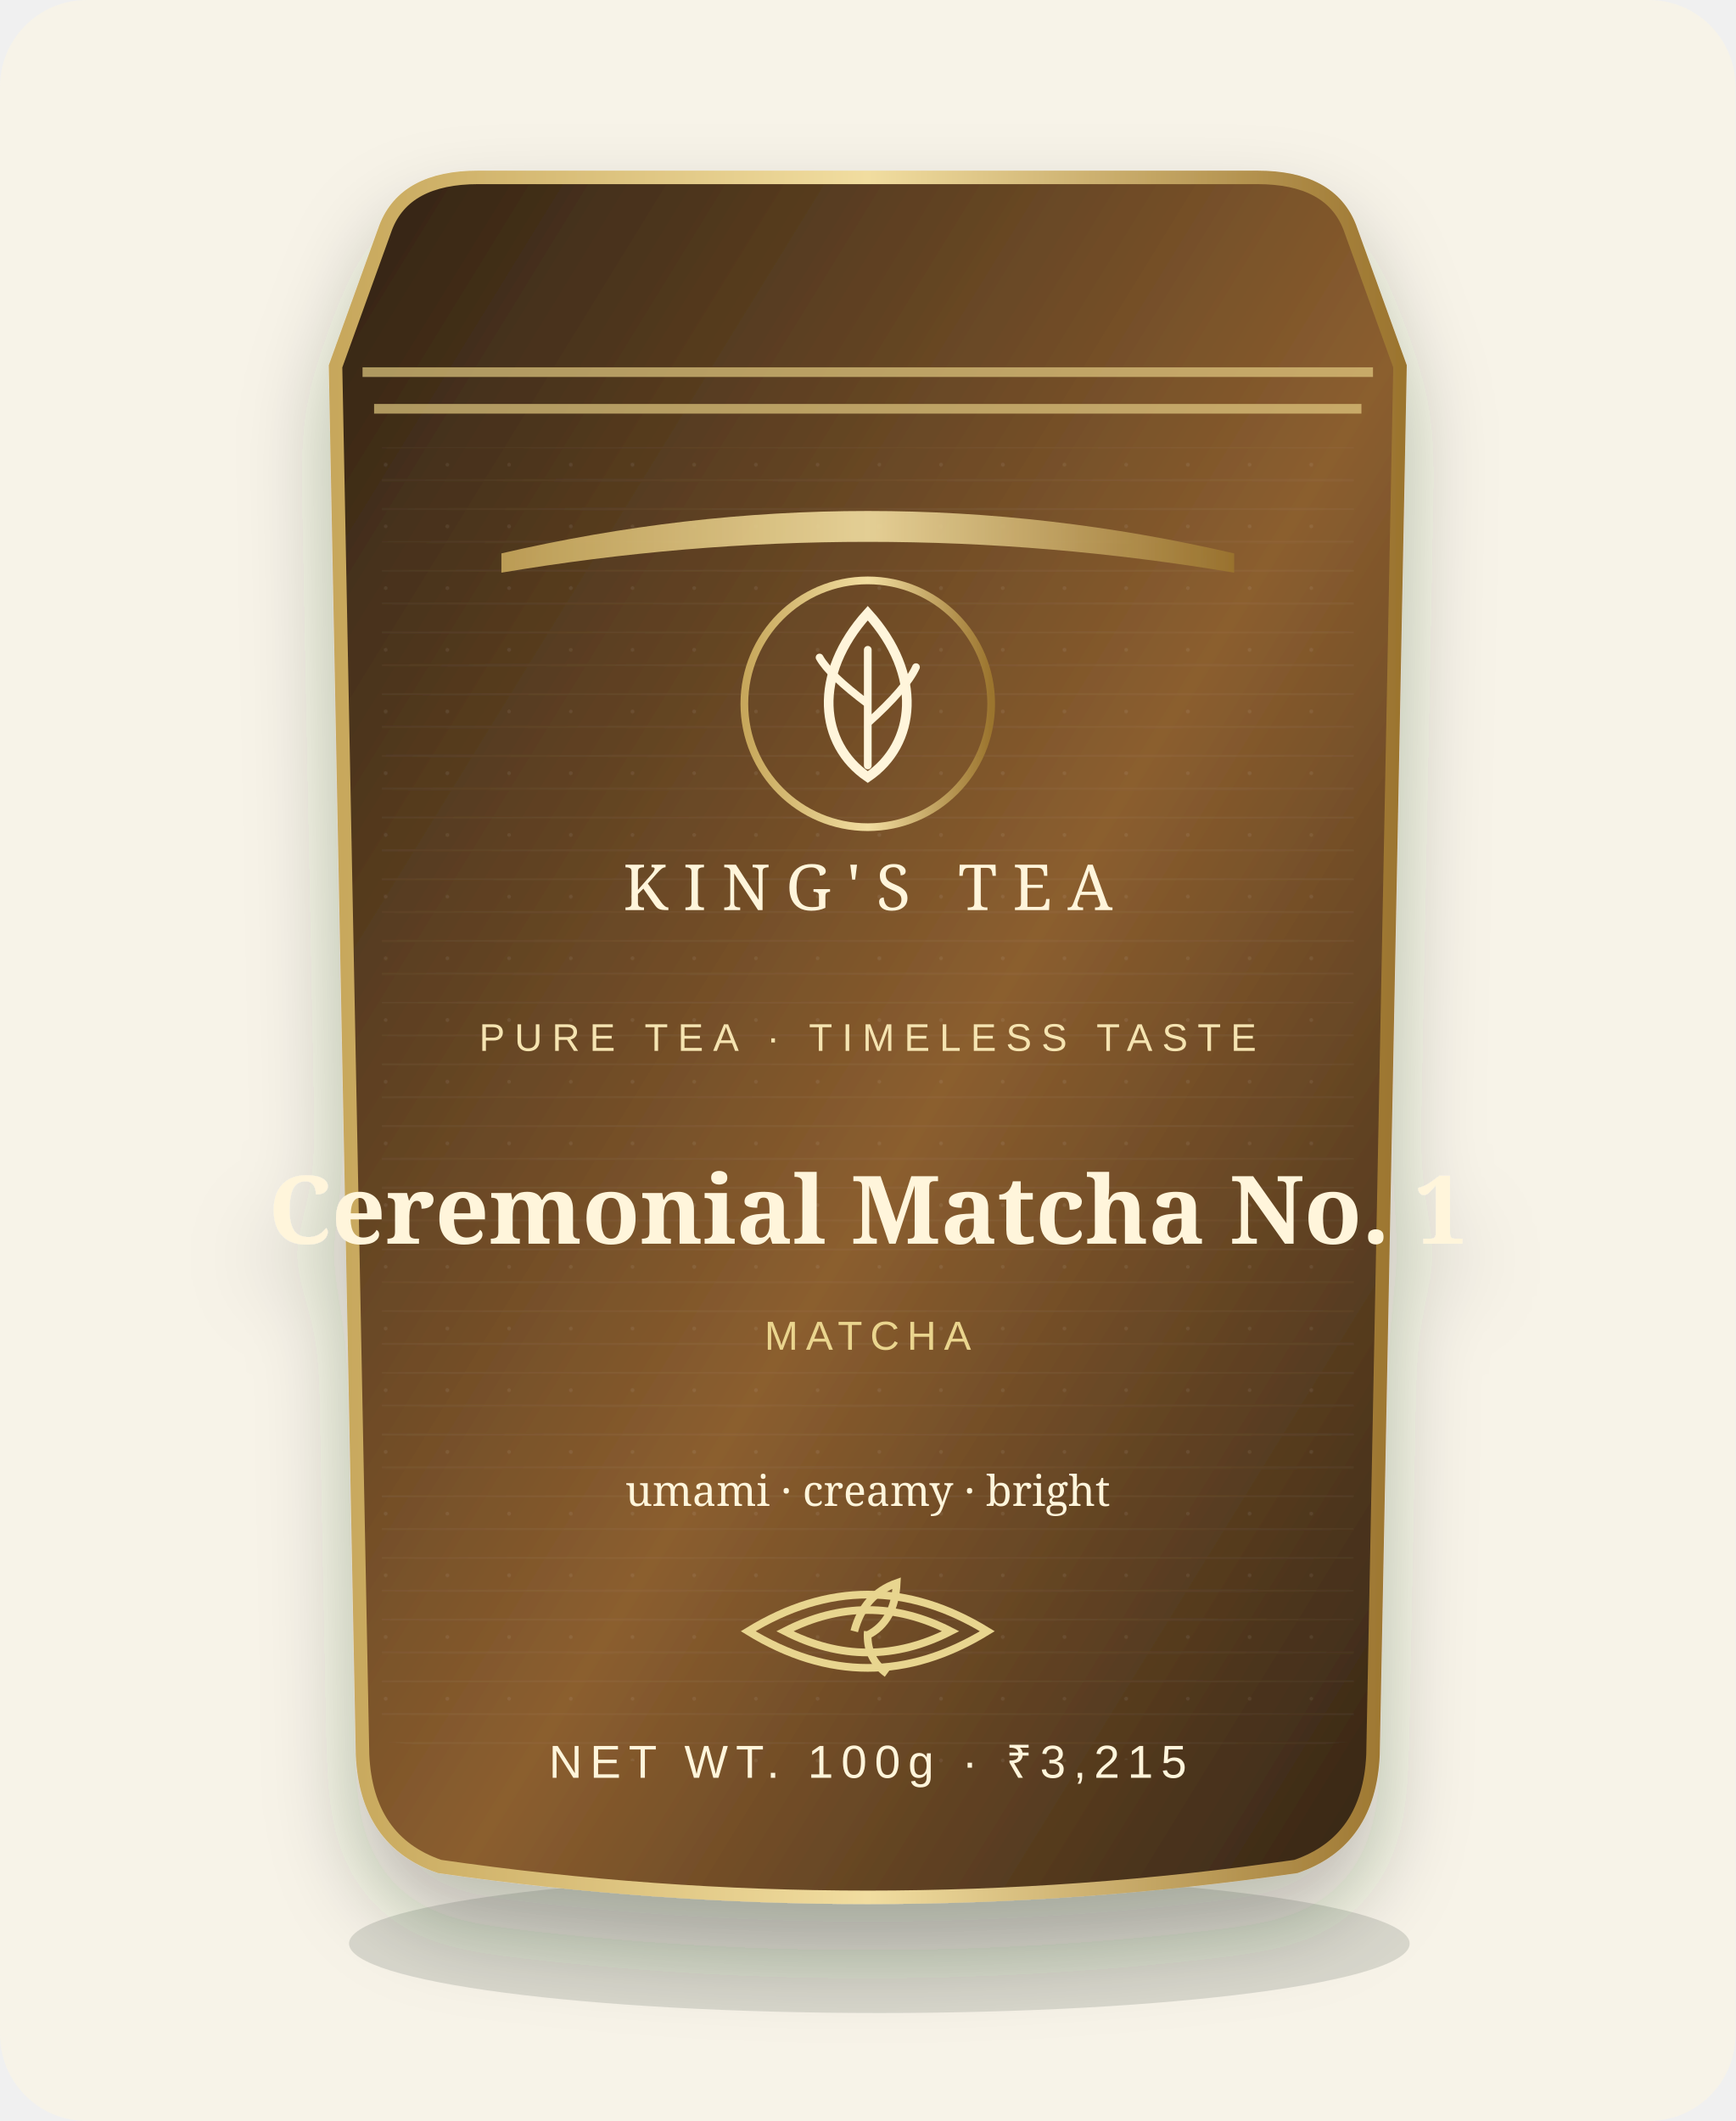
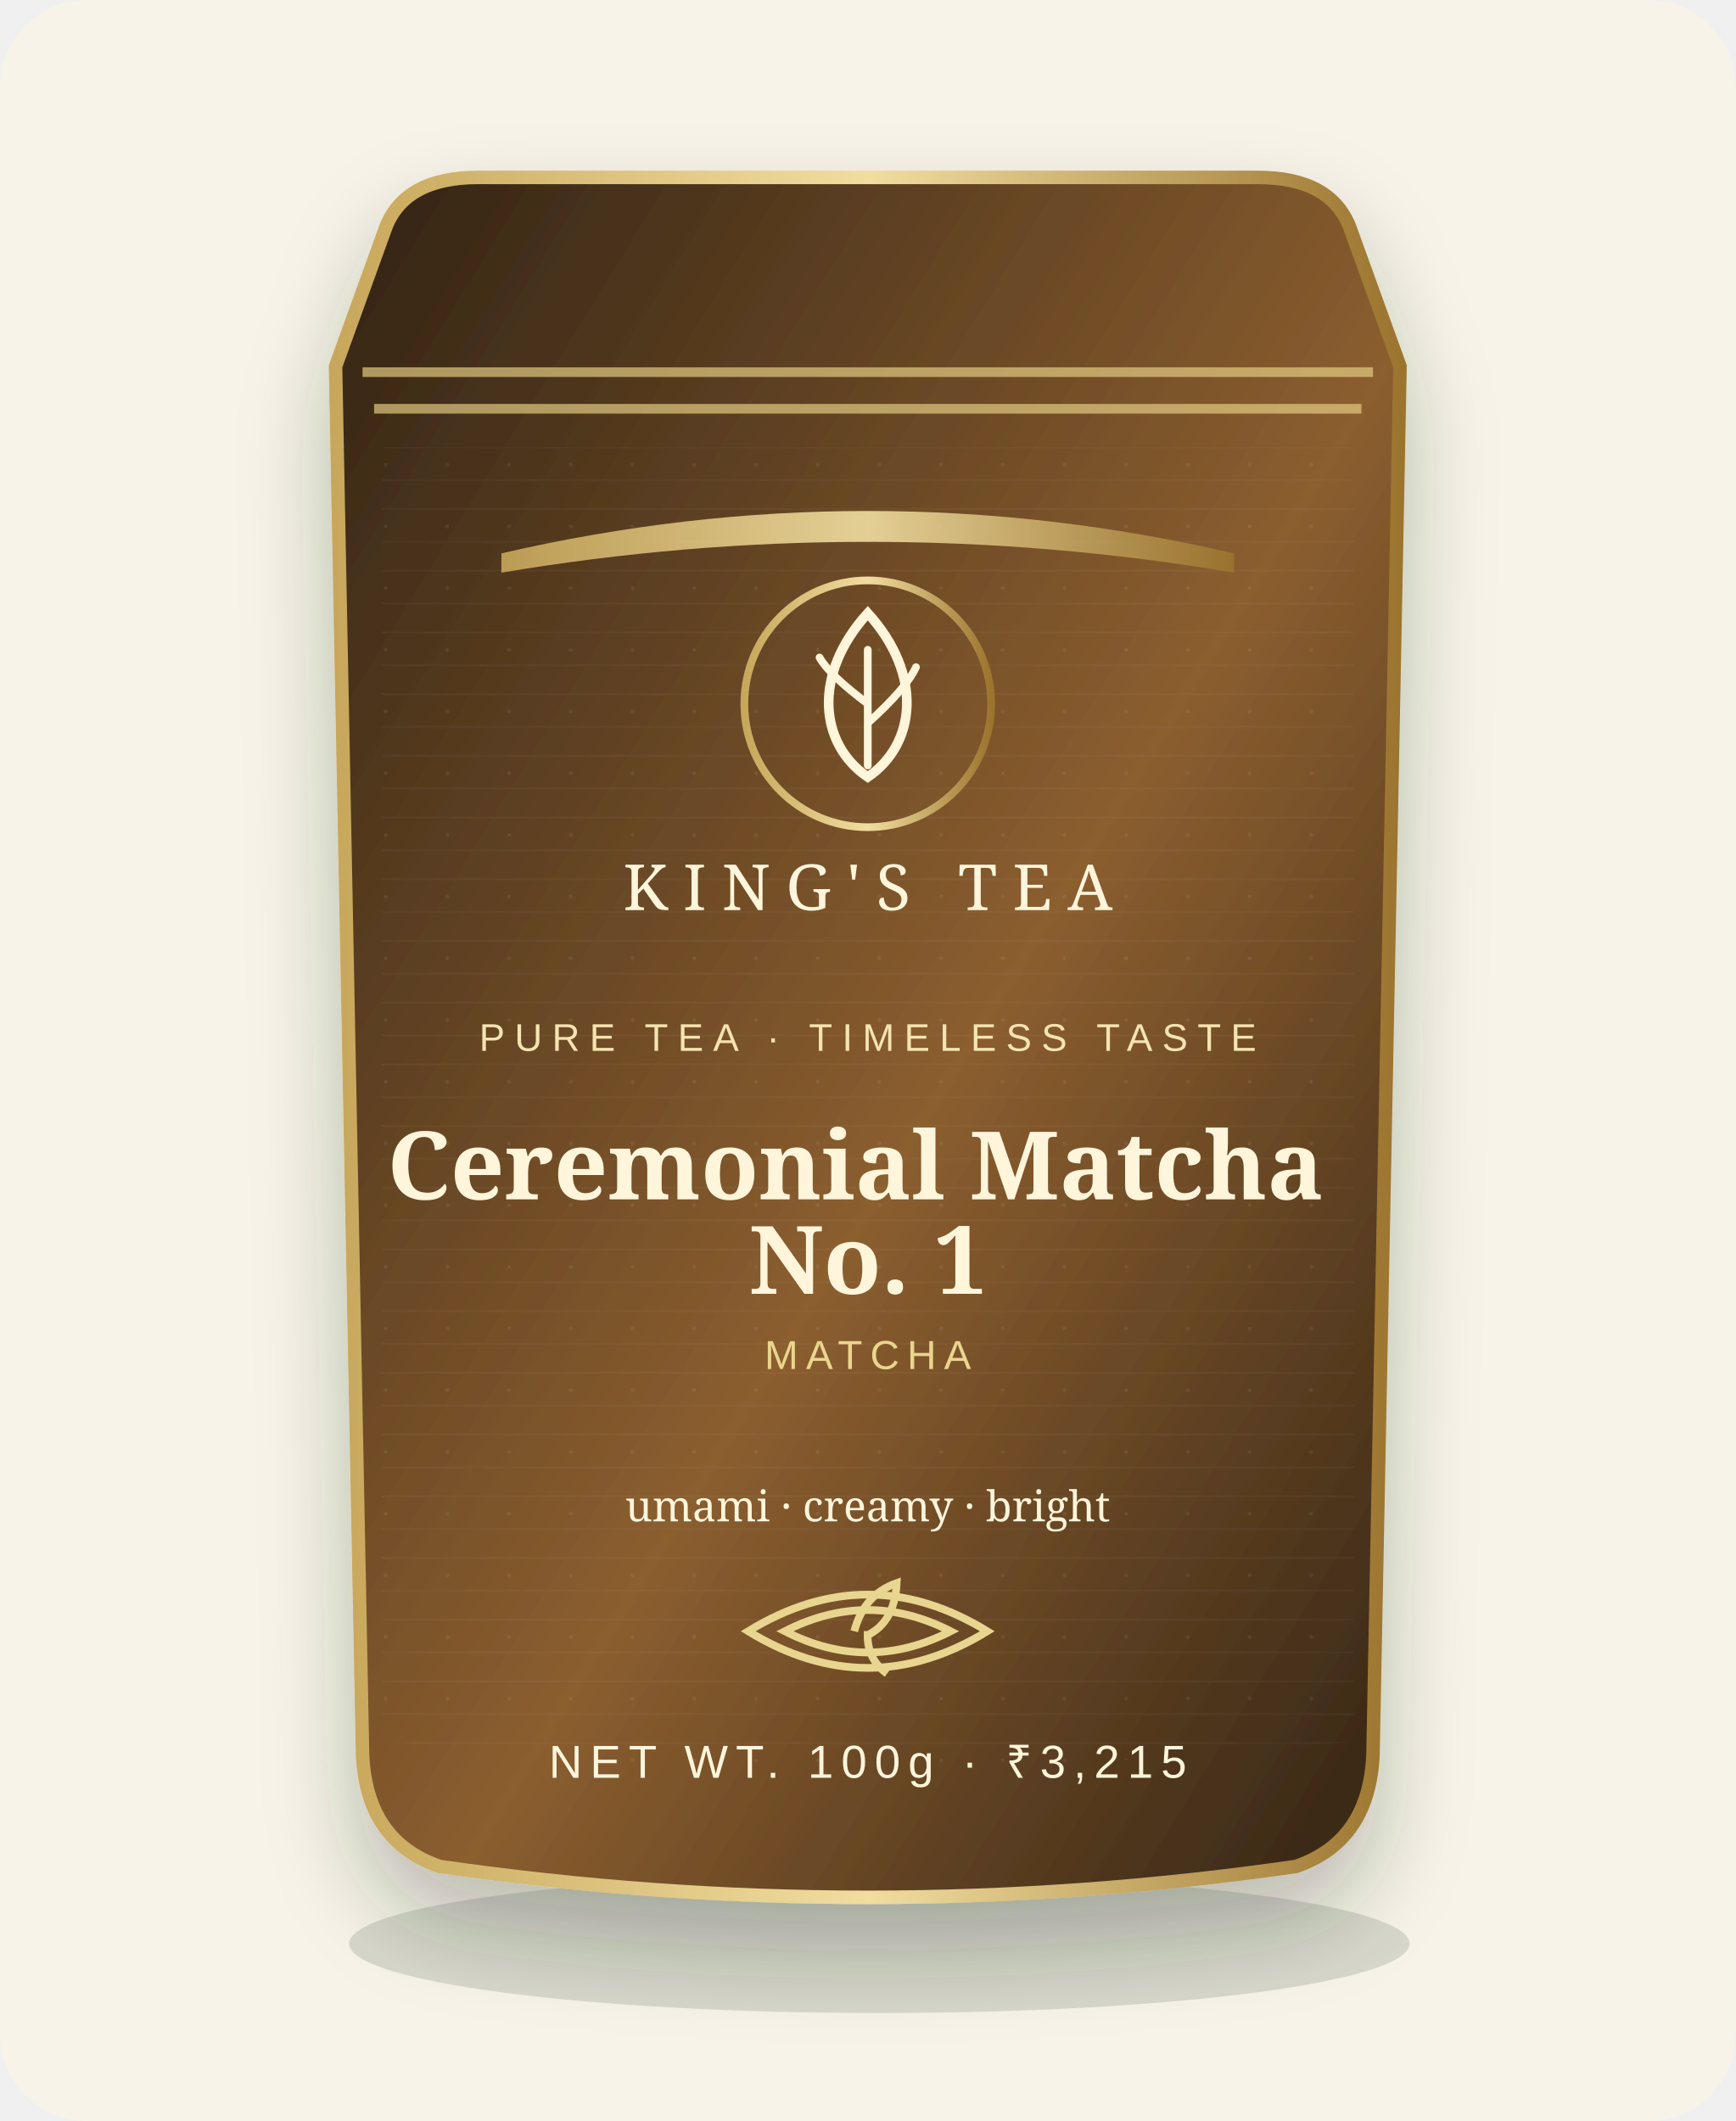
<svg xmlns="http://www.w3.org/2000/svg" width="900" height="1100" viewBox="0 0 900 1100" role="img" aria-labelledby="title desc">
  <defs>
    <linearGradient id="pouch" x1="0" y1="0" x2="1" y2="1">
      <stop stop-color="#302214" />
      <stop offset=".55" stop-color="#8b5e2f" />
      <stop offset="1" stop-color="#302214" />
    </linearGradient>
    <linearGradient id="foil" x1="0" y1="0" x2="1" y2="0">
      <stop stop-color="#c7a75b" />
      <stop offset=".5" stop-color="#f1dda0" />
      <stop offset="1" stop-color="#9b742e" />
    </linearGradient>
    <filter id="shadow" x="-30%" y="-20%" width="160%" height="160%">
      <feDropShadow dx="0" dy="24" stdDeviation="22" flood-color="#1a2c20" flood-opacity=".28" />
    </filter>
    <pattern id="grain" width="32" height="32" patternUnits="userSpaceOnUse">
      <path d="M0 8h32M0 25h32" stroke="#fff" stroke-opacity=".035" />
      <circle cx="8" cy="17" r="1" fill="#fff" fill-opacity=".07" />
    </pattern>
  </defs>
  <rect width="900" height="1100" rx="45" fill="#f7f3e8" />
  <ellipse cx="456" cy="1008" rx="275" ry="36" fill="#18271f" opacity=".14" />
  <g filter="url(#shadow)">
    <path d="M200 118 Q210 92 248 92 H652 Q690 92 700 118 L726 190 L712 910 Q710 955 672 968 Q450 1000 228 968 Q190 955 188 910 L174 190 Z" fill="url(#pouch)" stroke="url(#foil)" stroke-width="7" />
    <path d="M188 193 H712 M194 212 H706" stroke="#e7cf85" stroke-opacity=".67" stroke-width="5" />
    <path d="M198 232 H702 V903 Q450 930 198 903 Z" fill="url(#grain)" />
    <path d="M260 287 Q450 243 640 287 L640 297 Q450 265 260 297Z" fill="url(#foil)" opacity=".9" />
    <circle cx="450" cy="365" r="64" fill="none" stroke="url(#foil)" stroke-width="4" />
    <path d="M450 318 C421 350 425 386 450 403 C475 386 479 350 450 318Z" fill="none" stroke="#fff5db" stroke-width="5" />
    <path d="M450 337 V397 M450 365 Q430 350 425 341 M450 375 Q470 357 475 346" fill="none" stroke="#fff5db" stroke-width="4" stroke-linecap="round" />
    <text x="450" y="472" text-anchor="middle" font-family="Georgia,serif" font-size="33" letter-spacing="8" fill="#fff5db">KING'S TEA</text>
    <path d="M310 497 H590" stroke="url(#foil)" stroke-width="3" />
    <text x="450" y="545" text-anchor="middle" font-family="Arial,sans-serif" font-size="20" letter-spacing="5" fill="#f5e4b1">PURE TEA · TIMELESS TASTE</text>
-     <text x="450" y="645" text-anchor="middle" font-family="Georgia,serif" font-size="49" font-weight="bold" fill="#fff5db">Ceremonial Matcha No. 1</text>
-     <text x="450" y="700" text-anchor="middle" font-family="Arial,sans-serif" font-size="21" letter-spacing="4" fill="#ead58e">MATCHA</text>
-     <path d="M295 733 H605" stroke="url(#foil)" stroke-width="2" opacity=".85" />
-     <text x="450" y="781" text-anchor="middle" font-family="Georgia,serif" font-size="22" fill="#fff5db">umami · creamy · bright</text>
+     <text text-anchor="middle" font-family="Georgia,serif" font-size="49" font-weight="bold" fill="#fff5db">
+       <tspan x="450" y="622">Ceremonial Matcha</tspan>
+       <tspan x="450" y="671">No. 1</tspan>
+     </text>
+     <text x="450" y="710" text-anchor="middle" font-family="Arial,sans-serif" font-size="21" letter-spacing="4" fill="#ead58e">MATCHA</text>
+     <path d="M295 741 H605" stroke="url(#foil)" stroke-width="2" opacity=".85" />
+     <text x="450" y="789" text-anchor="middle" font-family="Georgia,serif" font-size="22" fill="#fff5db">umami · creamy · bright</text>
    <g transform="translate(450 846)" fill="none" stroke="#e8d58f" stroke-width="4">
      <path d="M-62 0 Q0 -38 62 0 Q0 38 -62 0Z" />
      <path d="M-43 0 Q0 -22 43 0 Q0 22 -43 0Z" />
      <path d="M-7 0 Q-2 -19 15 -25 Q14 -5 0 2 M0 0 Q-1 14 10 22" />
    </g>
    <text x="450" y="922" text-anchor="middle" font-family="Arial,sans-serif" font-size="24" letter-spacing="4" fill="#fff5db">NET WT. 100g  ·  ₹3,215</text>
  </g>
</svg>
